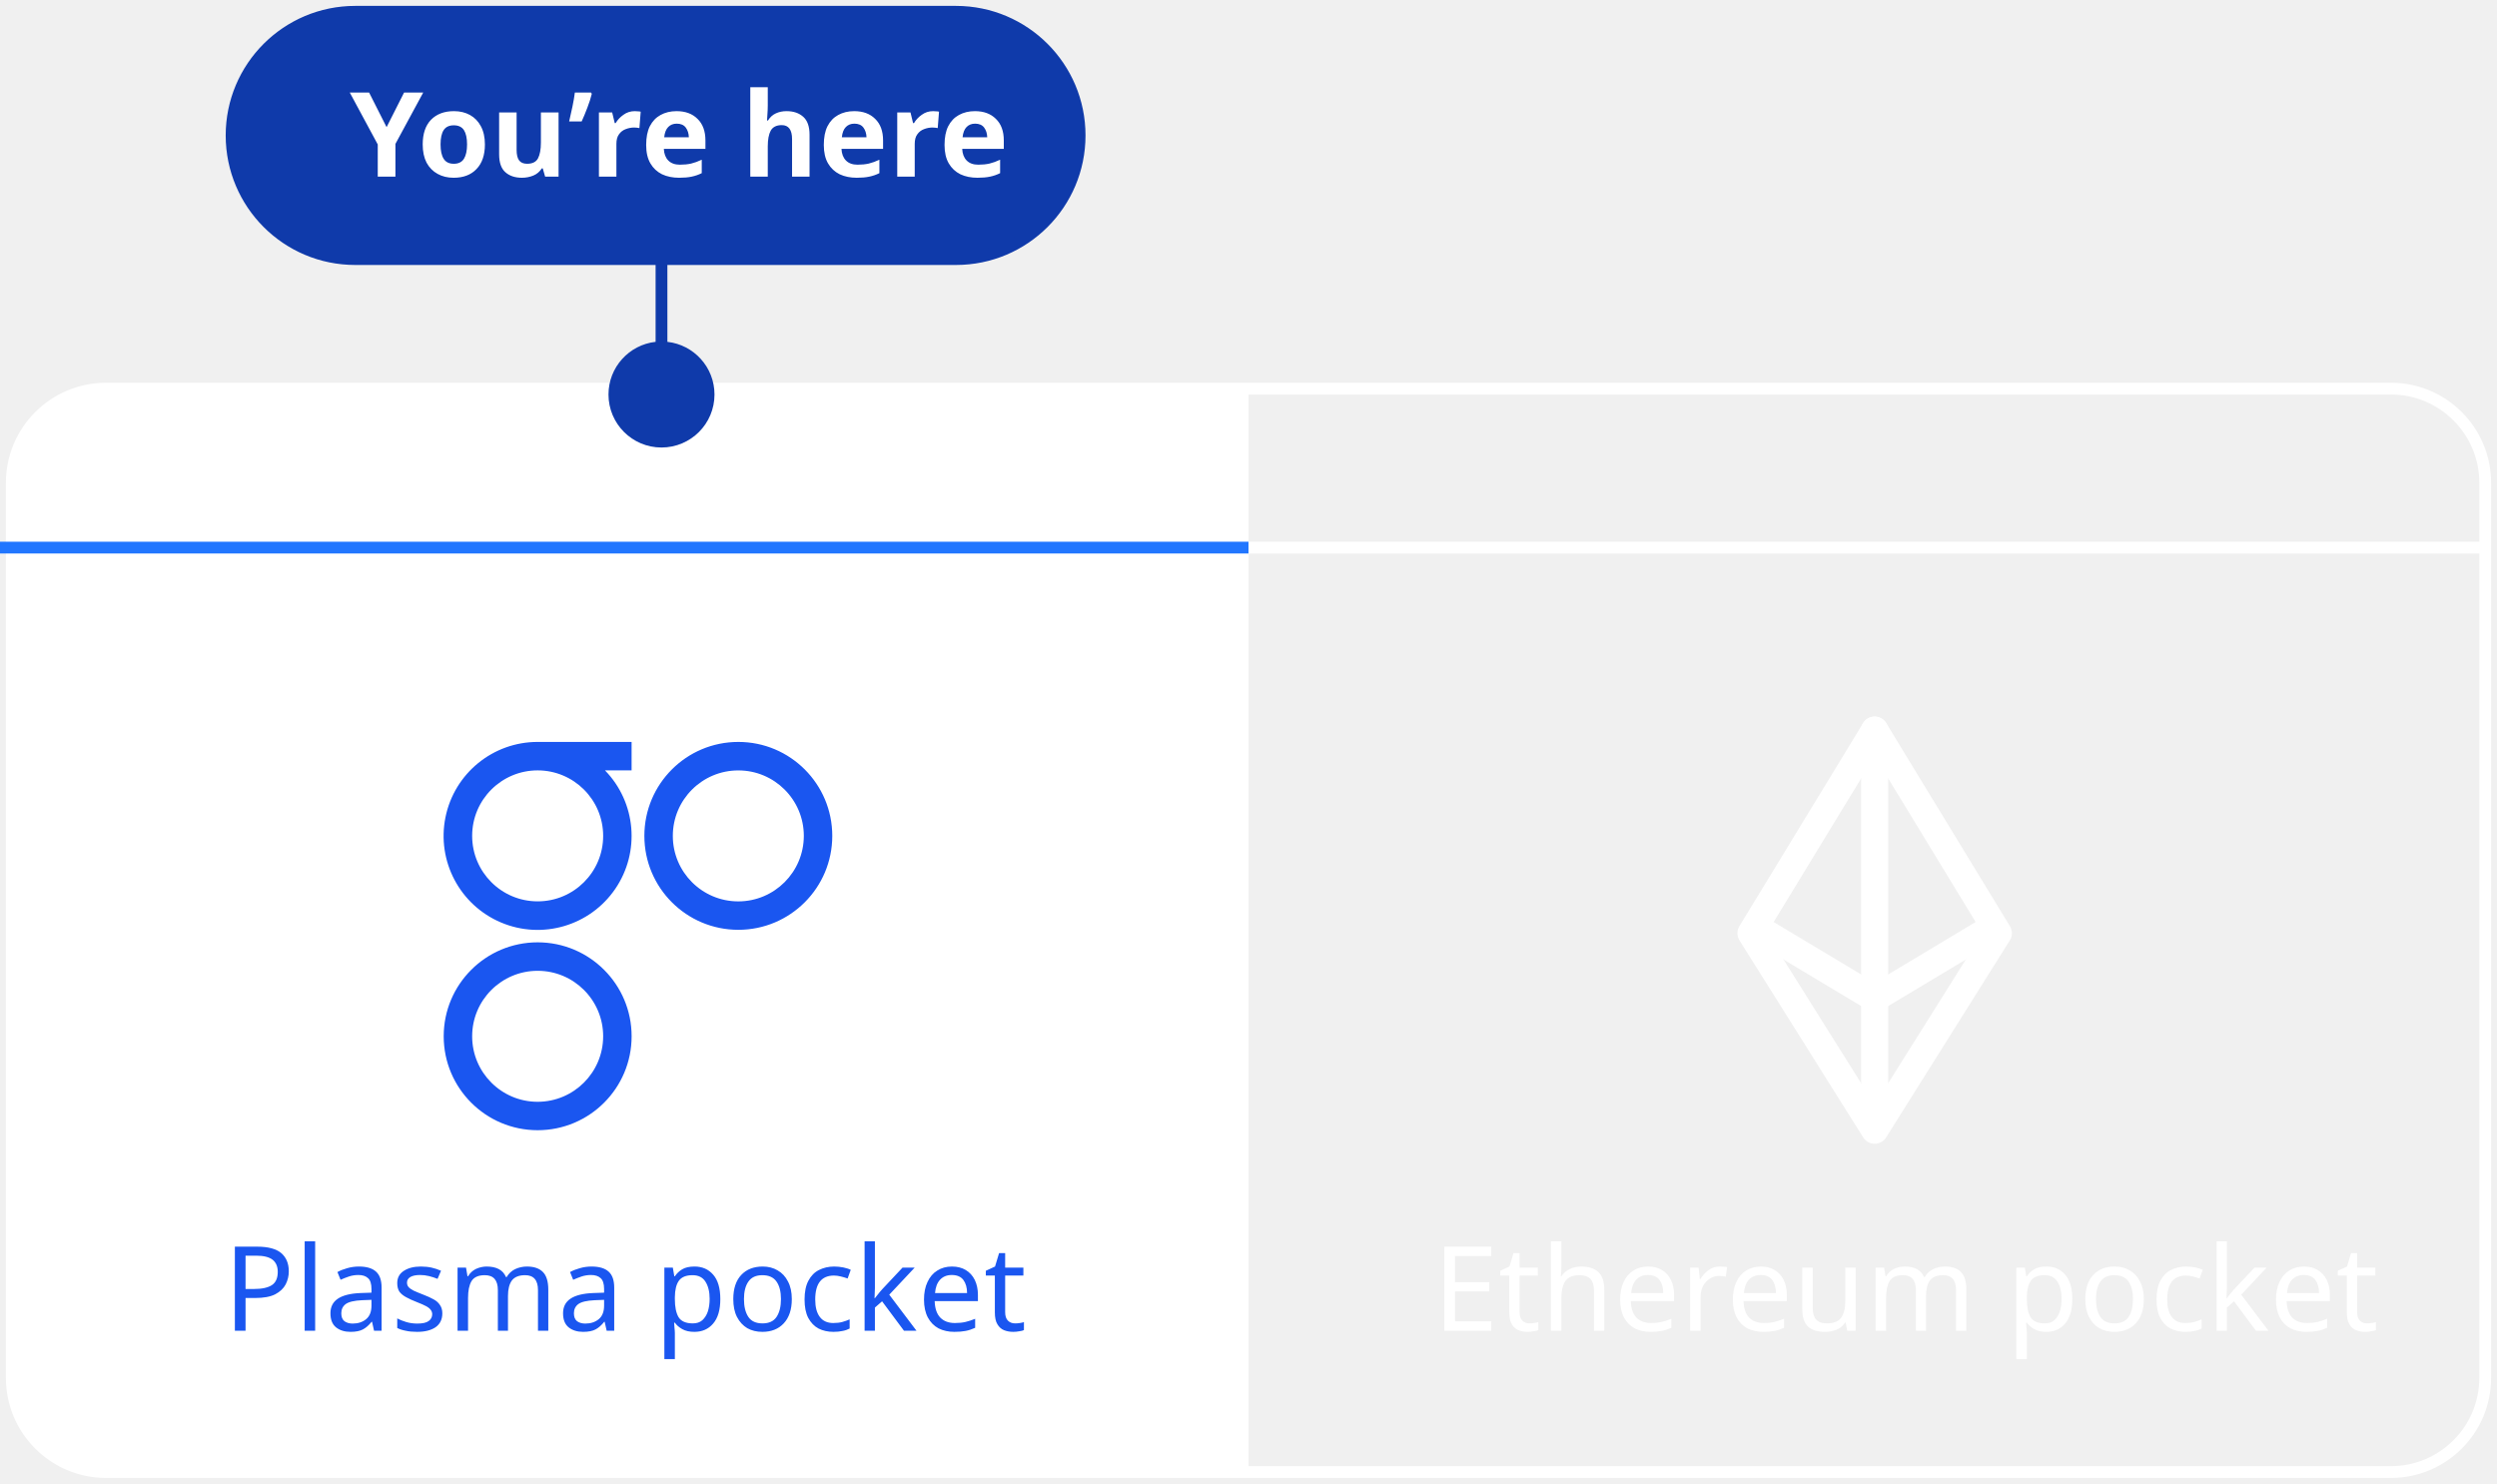
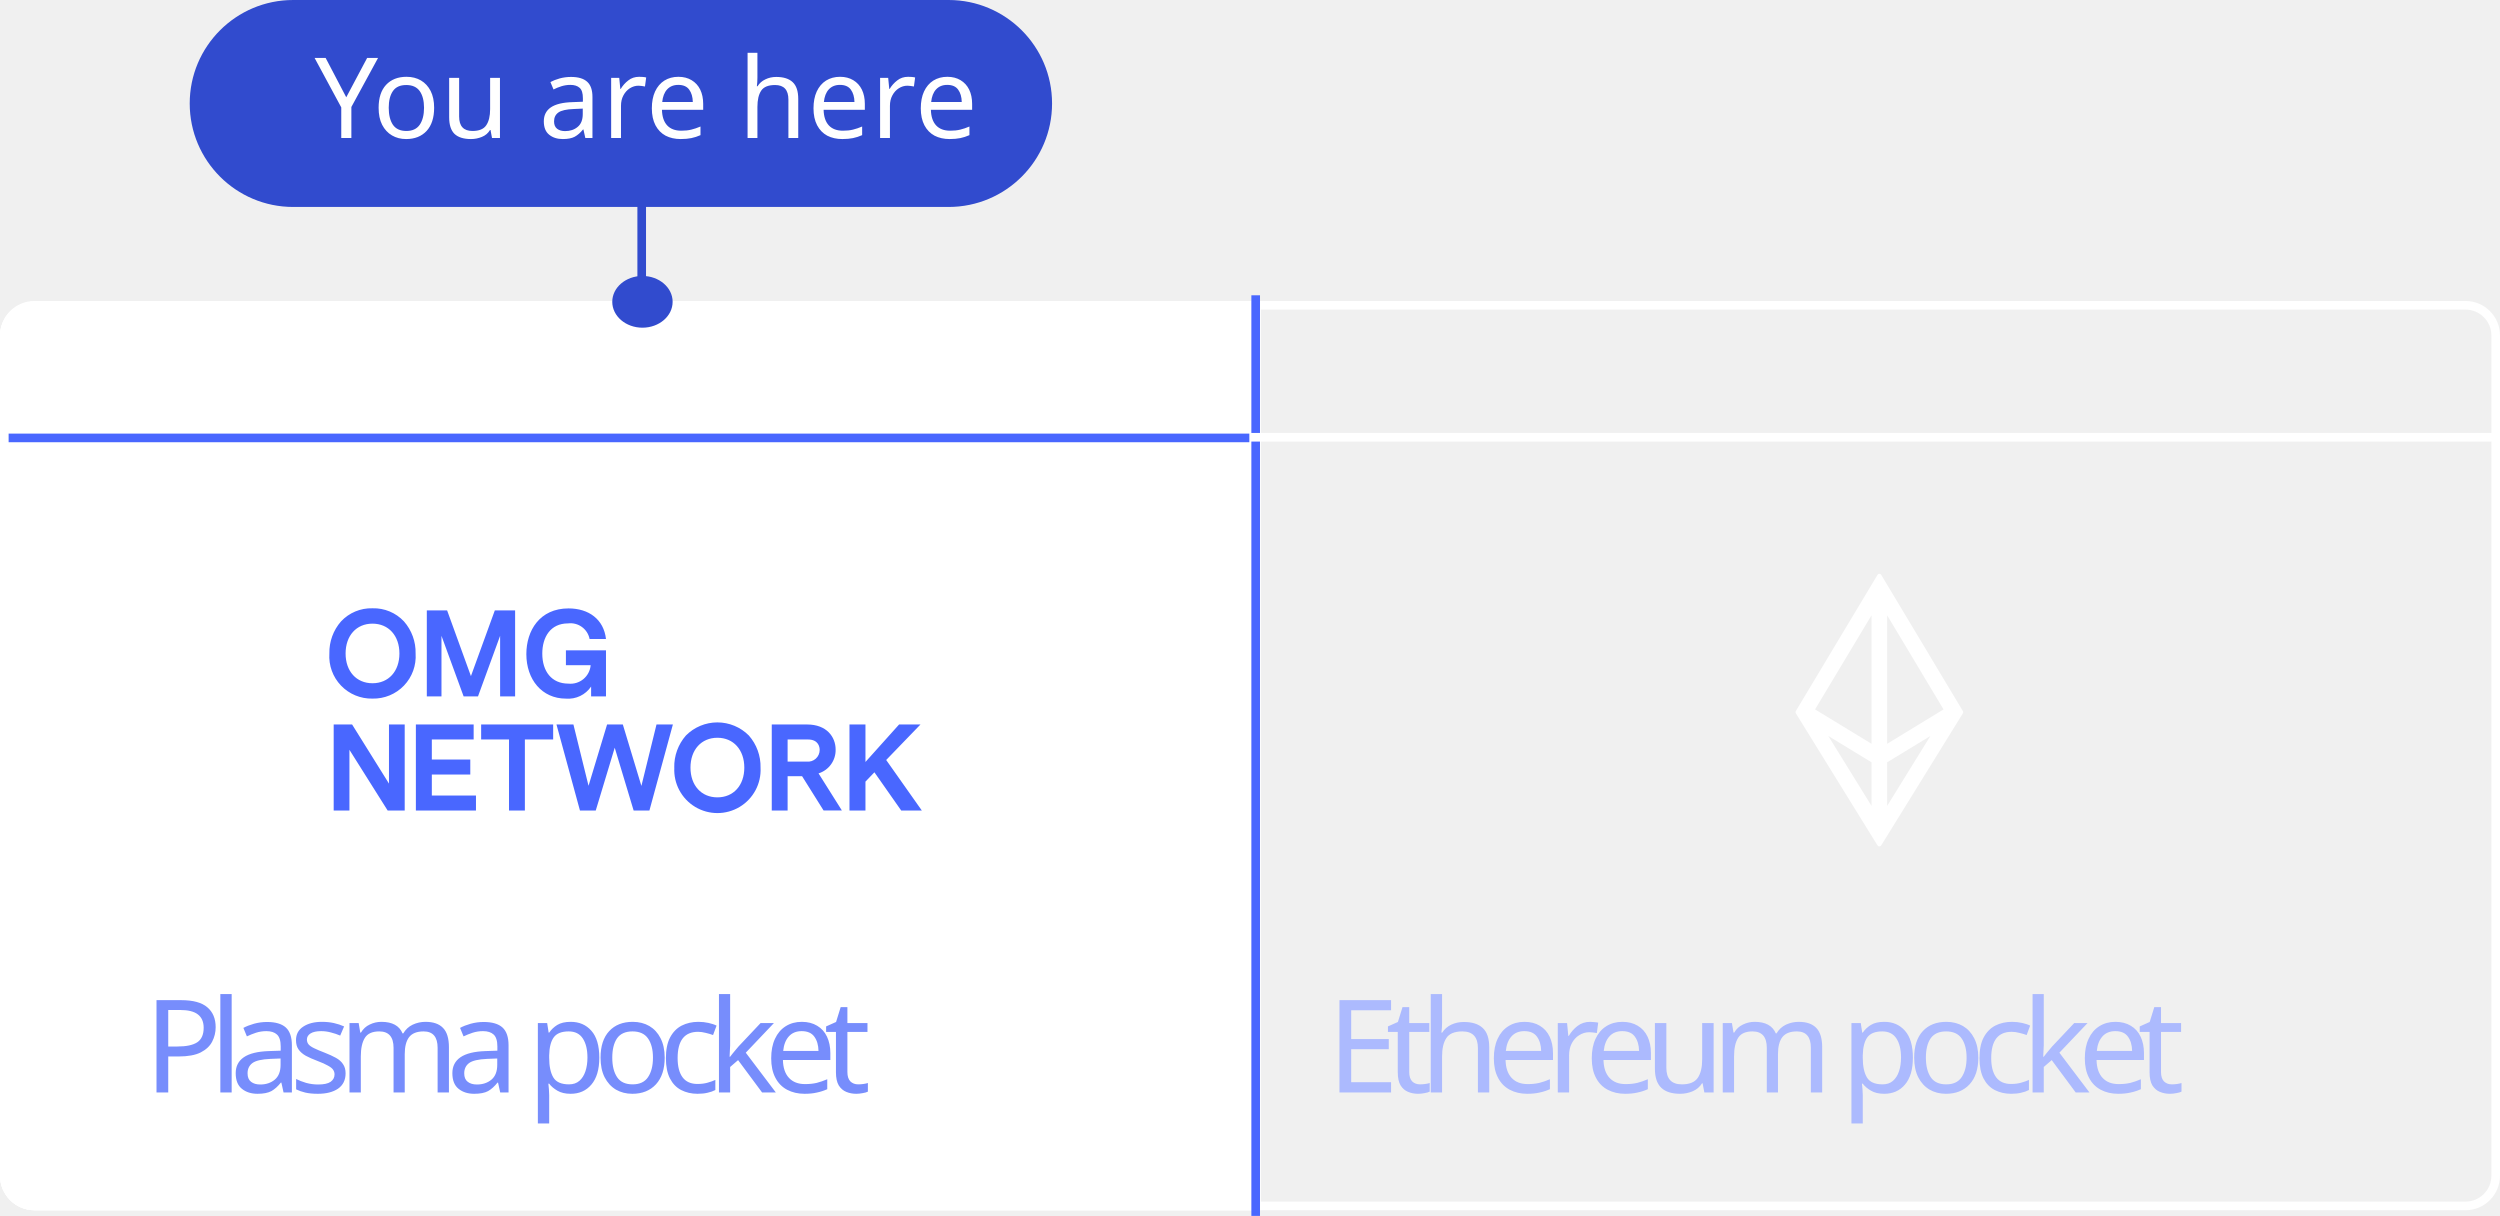
- <svg xmlns="http://www.w3.org/2000/svg" width="212px" height="126px" viewBox="0 0 212 126" version="1.1">
-   <g id="Onboard_ONOV-2019" stroke="none" stroke-width="1" fill="none" fill-rule="evenodd">
-     <g id="New-wallet_2" transform="translate(-81, -586)">
-       <g id="OB2" transform="translate(0, 507)">
-         <g id="Wallet" transform="translate(81, 80)">
-           <g transform="translate(0, 32)">
-             <path d="M9,0 L106,0 L106,0 L106,92 L9,92 C4.582,92 1,88.418 1,84 L1,8 C1,3.582 4.582,8.11624501e-16 9,0 Z" id="solid" fill="#FFFFFF" />
-             <rect id="border" stroke="#FFFFFF" x="1" y="0" width="210" height="92" rx="8" />
-             <path d="M45.648,47.017 C50.054,47.017 53.626,50.588 53.626,54.994 C53.626,59.399 50.054,62.971 45.648,62.971 C41.243,62.971 37.671,59.399 37.671,54.994 C37.671,50.588 41.243,47.017 45.648,47.017 Z M45.648,49.435 C42.577,49.435 40.087,51.925 40.087,54.997 C40.087,58.068 42.577,60.558 45.648,60.558 C48.718,60.553 51.205,58.066 51.21,54.997 C51.21,51.925 48.72,49.435 45.648,49.435 Z M53.624,30 L53.624,32.413 L51.362,32.413 C54.011,35.134 54.376,39.345 52.234,42.482 C50.092,45.618 46.037,46.811 42.538,45.333 C39.04,43.855 37.067,40.117 37.822,36.394 C38.577,32.672 41.851,29.998 45.648,30 L45.648,30 L53.624,30 Z M62.685,30 C67.09,30 70.662,33.571 70.662,37.977 C70.662,42.383 67.09,45.954 62.685,45.954 C58.279,45.954 54.708,42.383 54.708,37.977 C54.708,33.571 58.279,30 62.685,30 Z M62.685,32.419 C59.613,32.419 57.124,34.909 57.124,37.98 C57.124,41.051 59.613,43.541 62.685,43.541 C65.754,43.536 68.241,41.049 68.246,37.98 C68.246,34.909 65.756,32.419 62.685,32.419 Z M45.648,32.416 C42.577,32.416 40.087,34.906 40.087,37.977 C40.087,41.049 42.577,43.538 45.648,43.538 C48.72,43.538 51.21,41.049 51.21,37.977 L51.21,37.977 C51.207,34.907 48.719,32.419 45.648,32.416 Z" id="Combined-Shape" fill="#1A56F0" fill-rule="nonzero" />
-             <g id="ETH" transform="translate(148.662, 29)" stroke="#FFFFFF" stroke-linecap="round" stroke-linejoin="round" stroke-width="2.3">
-               <polygon id="Path-4" points="0 17.243 10.5 1.24344979e-14 21 17.243 10.5 33.971" />
-               <polyline id="Path-5" points="20.192 16.962 10.5 22.775 0.808 16.962" />
-               <polyline id="Path-6" points="10.5 8.84625706e-13 10.5 21.159 10.5 30.787" />
-             </g>
-             <line x1="0" y1="13.5" x2="106" y2="13.5" id="Path" stroke="#2176FF" />
-             <line x1="106" y1="13.5" x2="211" y2="13.5" id="Path-Copy" stroke="#FFFFFF" />
+ <svg xmlns="http://www.w3.org/2000/svg" width="289.907" height="141" viewBox="0 0 289.907 141">
+   <defs>
+     <clipPath id="clip-path">
+       <path id="Path_3" data-name="Path 3" d="M9.887-24.775a.257.257,0,0,1,.088.088L19.439-8.9a.257.257,0,0,1,0,.267L9.973,6.676a.257.257,0,0,1-.437,0L.072-8.636a.257.257,0,0,1,0-.267L9.535-24.686A.257.257,0,0,1,9.887-24.775ZM3.835-6.01,8.848,2.1V-2.957Zm11.839,0L10.66-2.957V2.1ZM8.848-20,2.3-9.09,8.848-5.1Zm1.812,0V-5.1L17.2-9.09Z" transform="translate(-0.034 24.811)" fill="#fff" />
+     </clipPath>
+     <clipPath id="clip-path-2">
+       <path id="Path_2" data-name="Path 2" d="M-95,317.064H386.249V-725H-95Z" transform="translate(95 725)" fill="#fff" />
+     </clipPath>
+   </defs>
+   <g id="Wallet" transform="translate(-78 -602.5)">
+     <g id="OMG" transform="translate(78 637.477)">
+       <g id="Rectangle_52" data-name="Rectangle 52" fill="#fff" stroke="#fff" stroke-width="1">
+         <path d="M4,0H146.193a0,0,0,0,1,0,0V105.365a0,0,0,0,1,0,0H4a4,4,0,0,1-4-4V4A4,4,0,0,1,4,0Z" stroke="none" />
+         <path d="M4,.5H145.193a.5.5,0,0,1,.5.5V104.365a.5.5,0,0,1-.5.5H4a3.5,3.5,0,0,1-3.5-3.5V4A3.5,3.5,0,0,1,4,.5Z" fill="none" />
+       </g>
+       <line id="Line_8" data-name="Line 8" x2="144.876" transform="translate(0 15.805)" fill="none" stroke="#4967ff" stroke-width="1" />
+       <path id="Logo" d="M39.994,18.477a5.46,5.46,0,0,1,1.351-3.723,5.141,5.141,0,0,1,7.3,0A5.455,5.455,0,0,1,50,18.477a5.007,5.007,0,1,1-10,0Zm1.881,0c0,2.063,1.254,3.449,3.121,3.449s3.121-1.387,3.121-3.449S46.863,15.015,45,15.015,41.875,16.405,41.875,18.477Zm11.263,4.975H51.3V13.475h4.1c2.284,0,3.307,1.46,3.307,2.908a2.83,2.83,0,0,1-1.981,2.764l2.706,4.3-2.123,0-2.493-3.977H53.139v3.977h0Zm0-5.673h2.208a1.359,1.359,0,0,0,1.511-1.354c0-.284-.1-1.211-1.368-1.211H53.139Zm13.173,5.672-3.107-4.432L62.166,20.1v3.35H60.313V13.475h1.853v4.347l3.9-4.347h2.48l-3.976,4.118,4.132,5.858Zm-31.028,0L33.09,16.168l-2.2,7.283H29.058l-2.723-9.976H28.3l1.753,7.111,2.151-7.111H34.03L36.183,20.6l1.752-7.125h1.9l-2.722,9.976Zm-14.452,0V15.214H17.6V13.475h8.351v1.739H22.671v8.237Zm-10.8,0V13.475h6.7v1.739H11.881v2.322h4.46v1.739h-4.46v2.437H17v1.739Zm-3.273,0-4.432-7.04v7.04H.5V13.475H2.636L6.912,20.33V13.475H8.736v9.976ZM22.842,5.315c0-2.736,1.554-5.3,4.888-5.3,2.351,0,4.089,1.268,4.347,3.549h-1.9a2.262,2.262,0,0,0-2.508-1.81c-2.025,0-2.979,1.581-2.979,3.505,0,2.052,1.083,3.478,3.021,3.478A2.348,2.348,0,0,0,30.3,6.6H27.43V4.874h4.647v5.344H30.352V9.077a3.208,3.208,0,0,1-2.922,1.4C24.638,10.474,22.842,8.251,22.842,5.315ZM0,5.244A5.45,5.45,0,0,1,1.352,1.522,4.805,4.805,0,0,1,5,0a4.805,4.805,0,0,1,3.65,1.522A5.45,5.45,0,0,1,10,5.244a4.9,4.9,0,0,1-5,5.23A4.9,4.9,0,0,1,0,5.244Zm1.881,0C1.881,7.308,3.135,8.693,5,8.693S8.123,7.308,8.123,5.244,6.869,1.782,5,1.782,1.881,3.173,1.881,5.244ZM19.8,10.218V3.192l-2.565,7.026H15.568L13,3.192v7.026h-1.7V.242h2.352l2.764,7.624L19.187.242h2.352v9.976Z" transform="translate(38.195 35.561)" fill="#4967ff" />
+       <text id="Plasma_pocket" data-name="Plasma pocket" transform="translate(69.122 91.706)" fill="#778dfc" font-size="15" font-family="MessinaSansMono-Regular, Messina Sans Mono" letter-spacing="-0.1em">
+         <tspan x="-52.425" y="0">Plasma pocket</tspan>
+       </text>
+     </g>
+     <g id="ETH" transform="translate(78 636.743)">
+       <g id="Rectangle_51" data-name="Rectangle 51" transform="translate(0 0.659)" fill="none" stroke="#fff" stroke-width="1">
+         <rect width="289.907" height="105.439" rx="4" stroke="none" />
+         <rect x="0.5" y="0.5" width="288.907" height="104.439" rx="3.5" fill="none" />
+       </g>
+       <line id="Line_7" data-name="Line 7" y2="106.757" transform="translate(145.612)" fill="none" stroke="#4967ff" stroke-width="1" />
+       <line id="Line_9" data-name="Line 9" x2="144.876" transform="translate(145.03 16.463)" fill="none" stroke="#fff" stroke-width="1" />
+       <g id="ETH_icon" data-name="ETH icon" transform="translate(208.214 32.3)">
+         <g id="Group_7" data-name="Group 7" transform="translate(0)" clip-path="url(#clip-path)">
+           <g id="Group_6" data-name="Group 6" transform="translate(-121.96 -898.573)" clip-path="url(#clip-path-2)">
+             <path id="Path_1" data-name="Path 1" d="M-4.966-29.811H27.309V14.632H-4.966Z" transform="translate(120.509 921.968)" fill="#fff" />
          </g>
-           <g id="You're-here" transform="translate(19.66197, 0)">
-             <rect id="Rectangle" stroke="#0F3AAA" fill="#0F3AAA" x="0" y="0" width="72" height="21" rx="10.5" />
-             <text id="You’re-here" font-family="MessinaSans-Book" font-size="10" font-weight="bold" fill="#FFFFFF">
-               <tspan x="10.035" y="14">You’re here</tspan>
-             </text>
-             <path id="Line-6" d="M37,21 L37.001,28.028 C39.25,28.277 41,30.184 41,32.5 C41,34.985 38.985,37 36.5,37 C34.015,37 32,34.985 32,32.5 C32,30.184 33.75,28.276 36,28.027 L36,21 L37,21 Z" fill="#0F3AAA" fill-rule="nonzero" />
-           </g>
-           <text id="Plasma-pocket" font-family="MessinaSans-Book" font-size="10" font-weight="300" fill="#1A56F0">
-             <tspan x="18.972" y="112">Plasma pocket</tspan>
-           </text>
-           <text id="Ethereum-pocket" font-family="MessinaSans-Book" font-size="10" font-weight="300" fill="#FFFFFF">
-             <tspan x="121.662" y="112">Ethereum pocket</tspan>
-           </text>
        </g>
      </g>
+       <text id="Ethereum_pocket" data-name="Ethereum pocket" transform="translate(214.25 92.44)" fill="#acbafe" font-size="15" font-family="MessinaSansMono-Regular, Messina Sans Mono" letter-spacing="-0.1em">
+         <tspan x="-60.375" y="0">Ethereum pocket</tspan>
+       </text>
+     </g>
+     <g id="You_re_here" data-name="You're here" transform="translate(100 602.5)">
+       <rect id="Rectangle_53" data-name="Rectangle 53" width="100" height="24" rx="12" fill="#314bce" />
+       <text id="You_are_here" data-name="You are here" transform="translate(52 16)" fill="#fff" font-size="13" font-family="MessinaSans-Regular, Messina Sans">
+         <tspan x="-37.518" y="0">You are here</tspan>
+       </text>
+       <line id="Line_10" data-name="Line 10" y2="9.219" transform="translate(52.414 23.048)" fill="none" stroke="#314bce" stroke-width="1" />
+       <ellipse id="Ellipse_5" data-name="Ellipse 5" cx="3.5" cy="3" rx="3.5" ry="3" transform="translate(49 32)" fill="#314bce" />
    </g>
  </g>
</svg>
